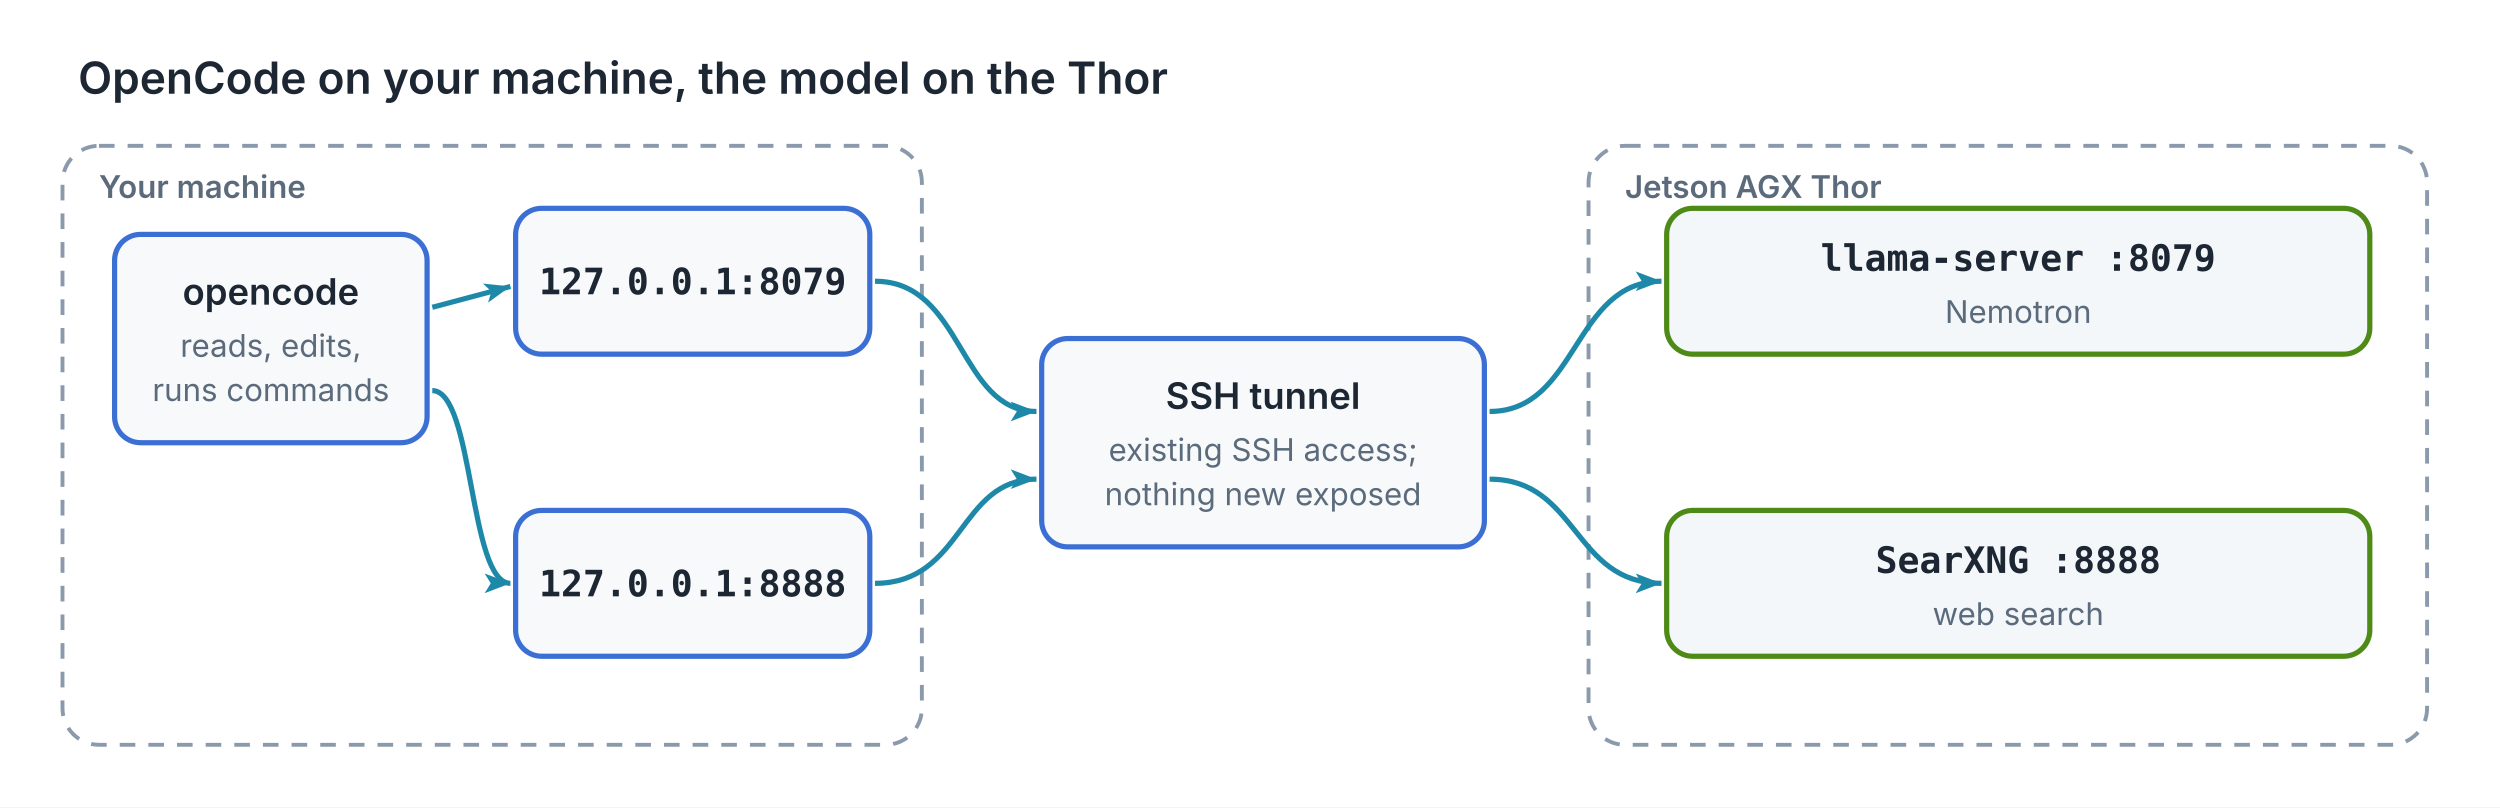
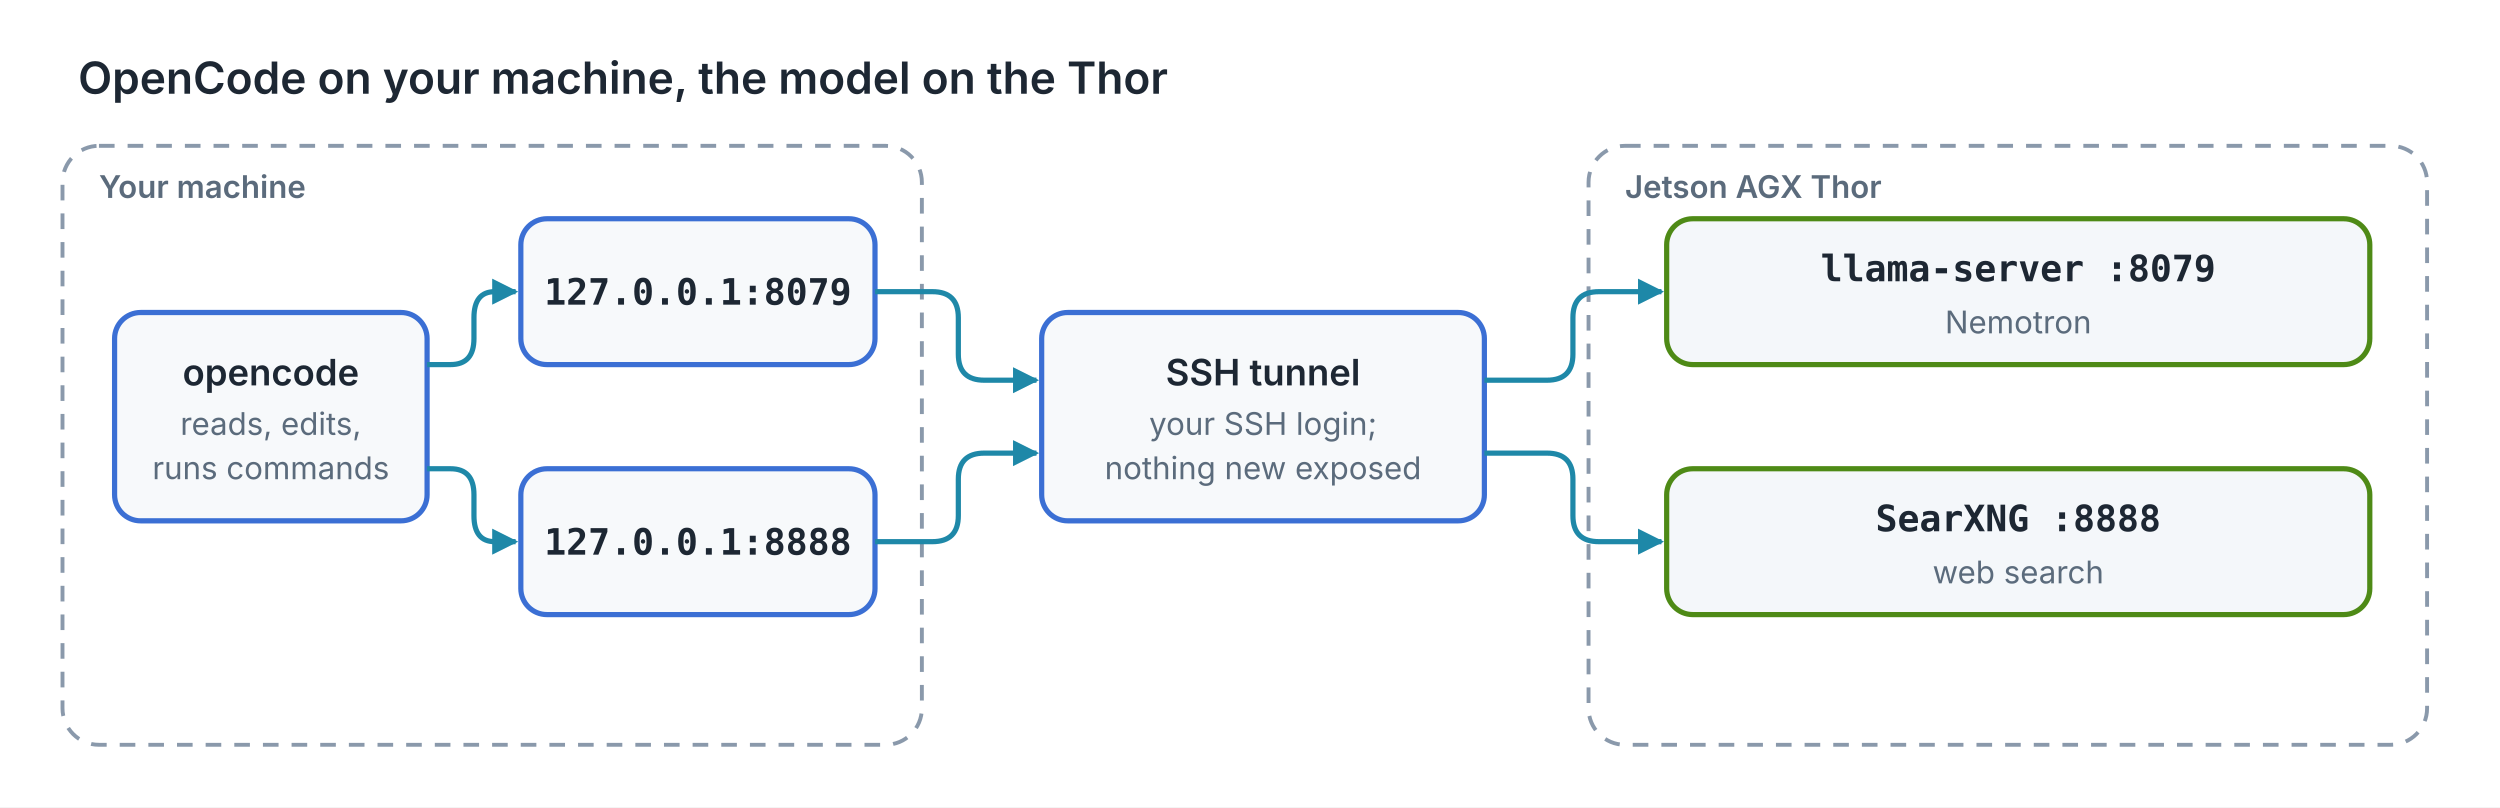
<svg xmlns="http://www.w3.org/2000/svg" viewBox="0 0 960 310" width="960" height="310" role="img" aria-label="opencode on your machine calls 127.0.0.1:8079 and 127.0.0.1:8888, which an SSH tunnel carries to llama-server and SearXNG on the Thor.">
  <style>
    text { font-family: Inter, "Segoe UI", Helvetica, Arial, sans-serif; }
    .title { fill: #1D2733; font-size: 17px; font-weight: 600; }
    .name { fill: #1D2733; font-size: 14px; font-weight: 600; }
    .note { fill: #5B6B7C; font-size: 12px; }
    .label { fill: #1E88A8; font-size: 12px; }
    .warn { fill: #D9542B; font-size: 12px; }
+     .num { fill: #1D2733; font-size: 12px; font-weight: 600; }
    .mono { font-family: "JetBrains Mono", Menlo, monospace; }
    .box { fill: #F4F7FA; stroke-width: 2; }
    .built { stroke: #4E8A16; }
+     .planned { fill: #F4F7FA; stroke: #B7791F; stroke-width: 2; stroke-dasharray: 7 5; }
    .outside { fill: #F7F9FB; stroke: #3B6FD4; stroke-width: 2; }
    .zone { fill: none; stroke: #8A99AB; stroke-width: 1.5; stroke-dasharray: 6 5; }
    .zonelabel { fill: #5B6B7C; font-size: 12px; font-weight: 600; }
-     .flow { stroke: #1E88A8; stroke-width: 2; fill: none; }
-     .deny { stroke: #D9542B; stroke-width: 1.8; fill: none; stroke-dasharray: 4 4; }
+     .flow { stroke: #1E88A8; stroke-width: 2; fill: none; stroke-linejoin: round; }
+     .deny { stroke: #D9542B; stroke-width: 2; fill: none; stroke-dasharray: 5 4; stroke-linejoin: round; }
  </style>
  <defs>
-     <marker id="arrow" viewBox="0 0 12 10" refX="11" refY="5" markerUnits="userSpaceOnUse" markerWidth="11" markerHeight="9" orient="auto">
-       <path d="M0,0.8 L11,5 L0,9.2 L2.6,5 Z" fill="#1E88A8" />
+     <marker id="arrow" viewBox="0 0 10 10" refX="9" refY="5" markerUnits="userSpaceOnUse" markerWidth="10" markerHeight="10" orient="auto">
+       <path d="M0,0 L10,5 L0,10 Z" fill="#1E88A8" />
    </marker>
-     <marker id="arrow-deny" viewBox="0 0 12 10" refX="11" refY="5" markerUnits="userSpaceOnUse" markerWidth="11" markerHeight="9" orient="auto">
-       <path d="M0,0.8 L11,5 L0,9.2 L2.6,5 Z" fill="#D9542B" />
+     <marker id="arrow-deny" viewBox="0 0 10 10" refX="9" refY="5" markerUnits="userSpaceOnUse" markerWidth="10" markerHeight="10" orient="auto">
+       <path d="M0,0 L10,5 L0,10 Z" fill="#D9542B" />
    </marker>
  </defs>
  <rect width="960" height="310" fill="#FFFFFF" />
  <text x="30" y="36" class="title">OpenCode on your machine, the model on the Thor</text>
  <rect x="24" y="56" width="330" height="230" rx="14" class="zone" />
  <text x="38" y="76" class="zonelabel">Your machine</text>
-   <rect x="44" y="90" width="120" height="80" rx="10" class="outside" />
-   <text x="104.0" y="117" class="name" text-anchor="middle">opencode</text>
-   <text x="104.0" y="137" class="note" text-anchor="middle">reads, edits,</text>
-   <text x="104.0" y="154" class="note" text-anchor="middle">runs commands</text>
-   <rect x="198" y="80" width="136" height="56" rx="10" class="outside" />
-   <text x="266.0" y="113" class="name mono" text-anchor="middle">127.0.0.1:8079</text>
-   <rect x="198" y="196" width="136" height="56" rx="10" class="outside" />
-   <text x="266.0" y="229" class="name mono" text-anchor="middle">127.0.0.1:8888</text>
-   <path class="flow" d="M166,118 L196,110" marker-end="url(#arrow)" />
-   <path class="flow" d="M166,150 C182,150 180,224 196,224" marker-end="url(#arrow)" />
-   <rect x="400" y="130" width="170" height="80" rx="10" class="outside" />
-   <text x="485.0" y="157" class="name" text-anchor="middle">SSH tunnel</text>
-   <text x="485.0" y="177" class="note" text-anchor="middle">existing SSH access;</text>
-   <text x="485.0" y="194" class="note" text-anchor="middle">nothing new exposed</text>
-   <path class="flow" d="M336,108 C370,108 368,158 398,158" marker-end="url(#arrow)" />
-   <path class="flow" d="M336,224 C370,224 368,184 398,184" marker-end="url(#arrow)" />
+   <rect x="44" y="120" width="120" height="80" rx="10" class="outside" />
+   <text x="104" y="148" class="name" text-anchor="middle">opencode</text>
+   <text x="104" y="167" class="note" text-anchor="middle">reads, edits,</text>
+   <text x="104" y="184" class="note" text-anchor="middle">runs commands</text>
+   <rect x="200" y="84" width="136" height="56" rx="10" class="outside" />
+   <text x="268" y="117" class="name mono" text-anchor="middle">127.0.0.1:8079</text>
+   <rect x="200" y="180" width="136" height="56" rx="10" class="outside" />
+   <text x="268" y="213" class="name mono" text-anchor="middle">127.0.0.1:8888</text>
+   <path class="flow" d="M164,140 L173.0,140.0 Q182,140 182.0,130.0 L182.0,122.0 Q182,112 190.0,112.0 L198,112" marker-end="url(#arrow)" />
+   <path class="flow" d="M164,180 L173.0,180.0 Q182,180 182.0,190.0 L182.0,198.0 Q182,208 190.0,208.0 L198,208" marker-end="url(#arrow)" />
+   <rect x="400" y="120" width="170" height="80" rx="10" class="outside" />
+   <text x="485" y="148" class="name" text-anchor="middle">SSH tunnel</text>
+   <text x="485" y="167" class="note" text-anchor="middle">your SSH login;</text>
+   <text x="485" y="184" class="note" text-anchor="middle">nothing new exposed</text>
+   <path class="flow" d="M336,112 L358.0,112.0 Q368,112 368.0,122.0 L368.0,136.0 Q368,146 378.0,146.0 L398,146" marker-end="url(#arrow)" />
+   <path class="flow" d="M336,208 L358.0,208.0 Q368,208 368.0,198.0 L368.0,184.0 Q368,174 378.0,174.0 L398,174" marker-end="url(#arrow)" />
  <rect x="610" y="56" width="322" height="230" rx="14" class="zone" />
  <text x="624" y="76" class="zonelabel">Jetson AGX Thor</text>
-   <rect x="640" y="80" width="270" height="56" rx="10" class="box built" />
-   <text x="775.0" y="104" class="name mono" text-anchor="middle">llama-server :8079</text>
-   <text x="775.0" y="124" class="note" text-anchor="middle">Nemotron</text>
-   <rect x="640" y="196" width="270" height="56" rx="10" class="box built" />
-   <text x="775.0" y="220" class="name mono" text-anchor="middle">SearXNG :8888</text>
-   <text x="775.0" y="240" class="note" text-anchor="middle">web search</text>
-   <path class="flow" d="M572,158 C606,158 604,108 638,108" marker-end="url(#arrow)" />
-   <path class="flow" d="M572,184 C606,184 604,224 638,224" marker-end="url(#arrow)" />
+   <rect x="640" y="84" width="270" height="56" rx="10" class="box built" />
+   <text x="775" y="108" class="name mono" text-anchor="middle">llama-server :8079</text>
+   <text x="775" y="128" class="note" text-anchor="middle">Nemotron</text>
+   <rect x="640" y="180" width="270" height="56" rx="10" class="box built" />
+   <text x="775" y="204" class="name mono" text-anchor="middle">SearXNG :8888</text>
+   <text x="775" y="224" class="note" text-anchor="middle">web search</text>
+   <path class="flow" d="M570,146 L594.0,146.0 Q604,146 604.0,136.0 L604.0,122.0 Q604,112 614.0,112.0 L638,112" marker-end="url(#arrow)" />
+   <path class="flow" d="M570,174 L594.0,174.0 Q604,174 604.0,184.0 L604.0,198.0 Q604,208 614.0,208.0 L638,208" marker-end="url(#arrow)" />
</svg>
